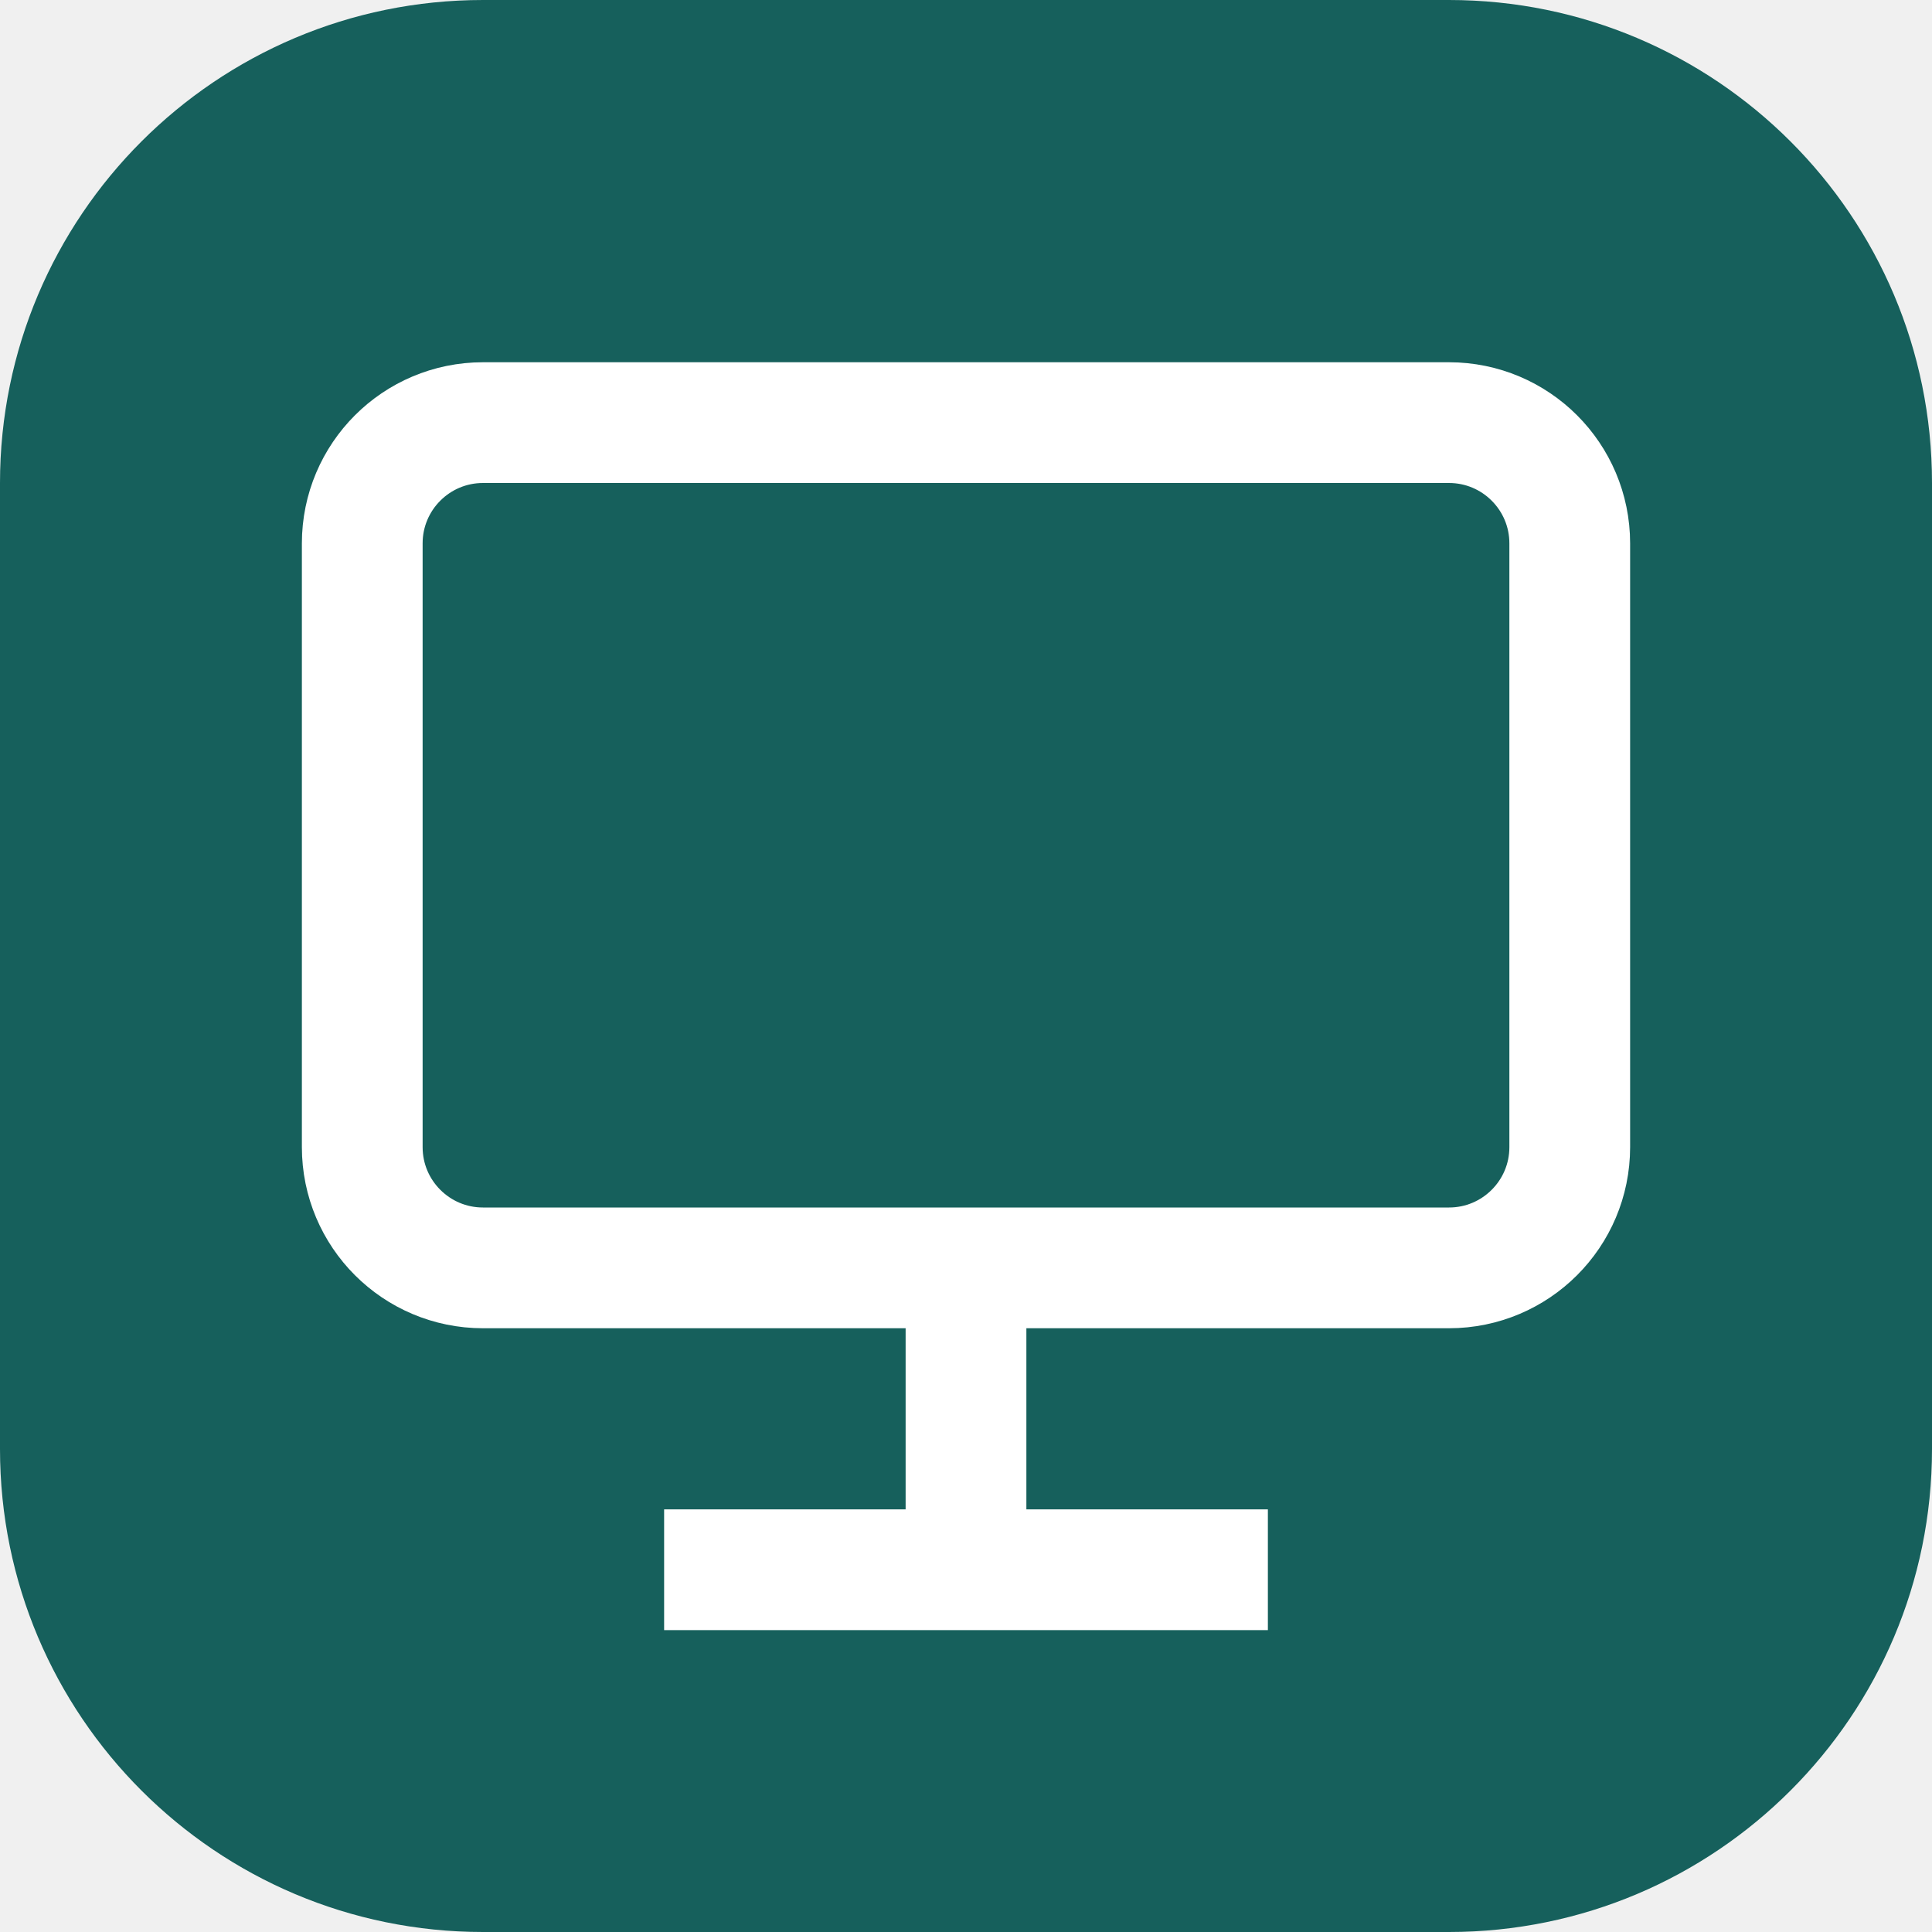
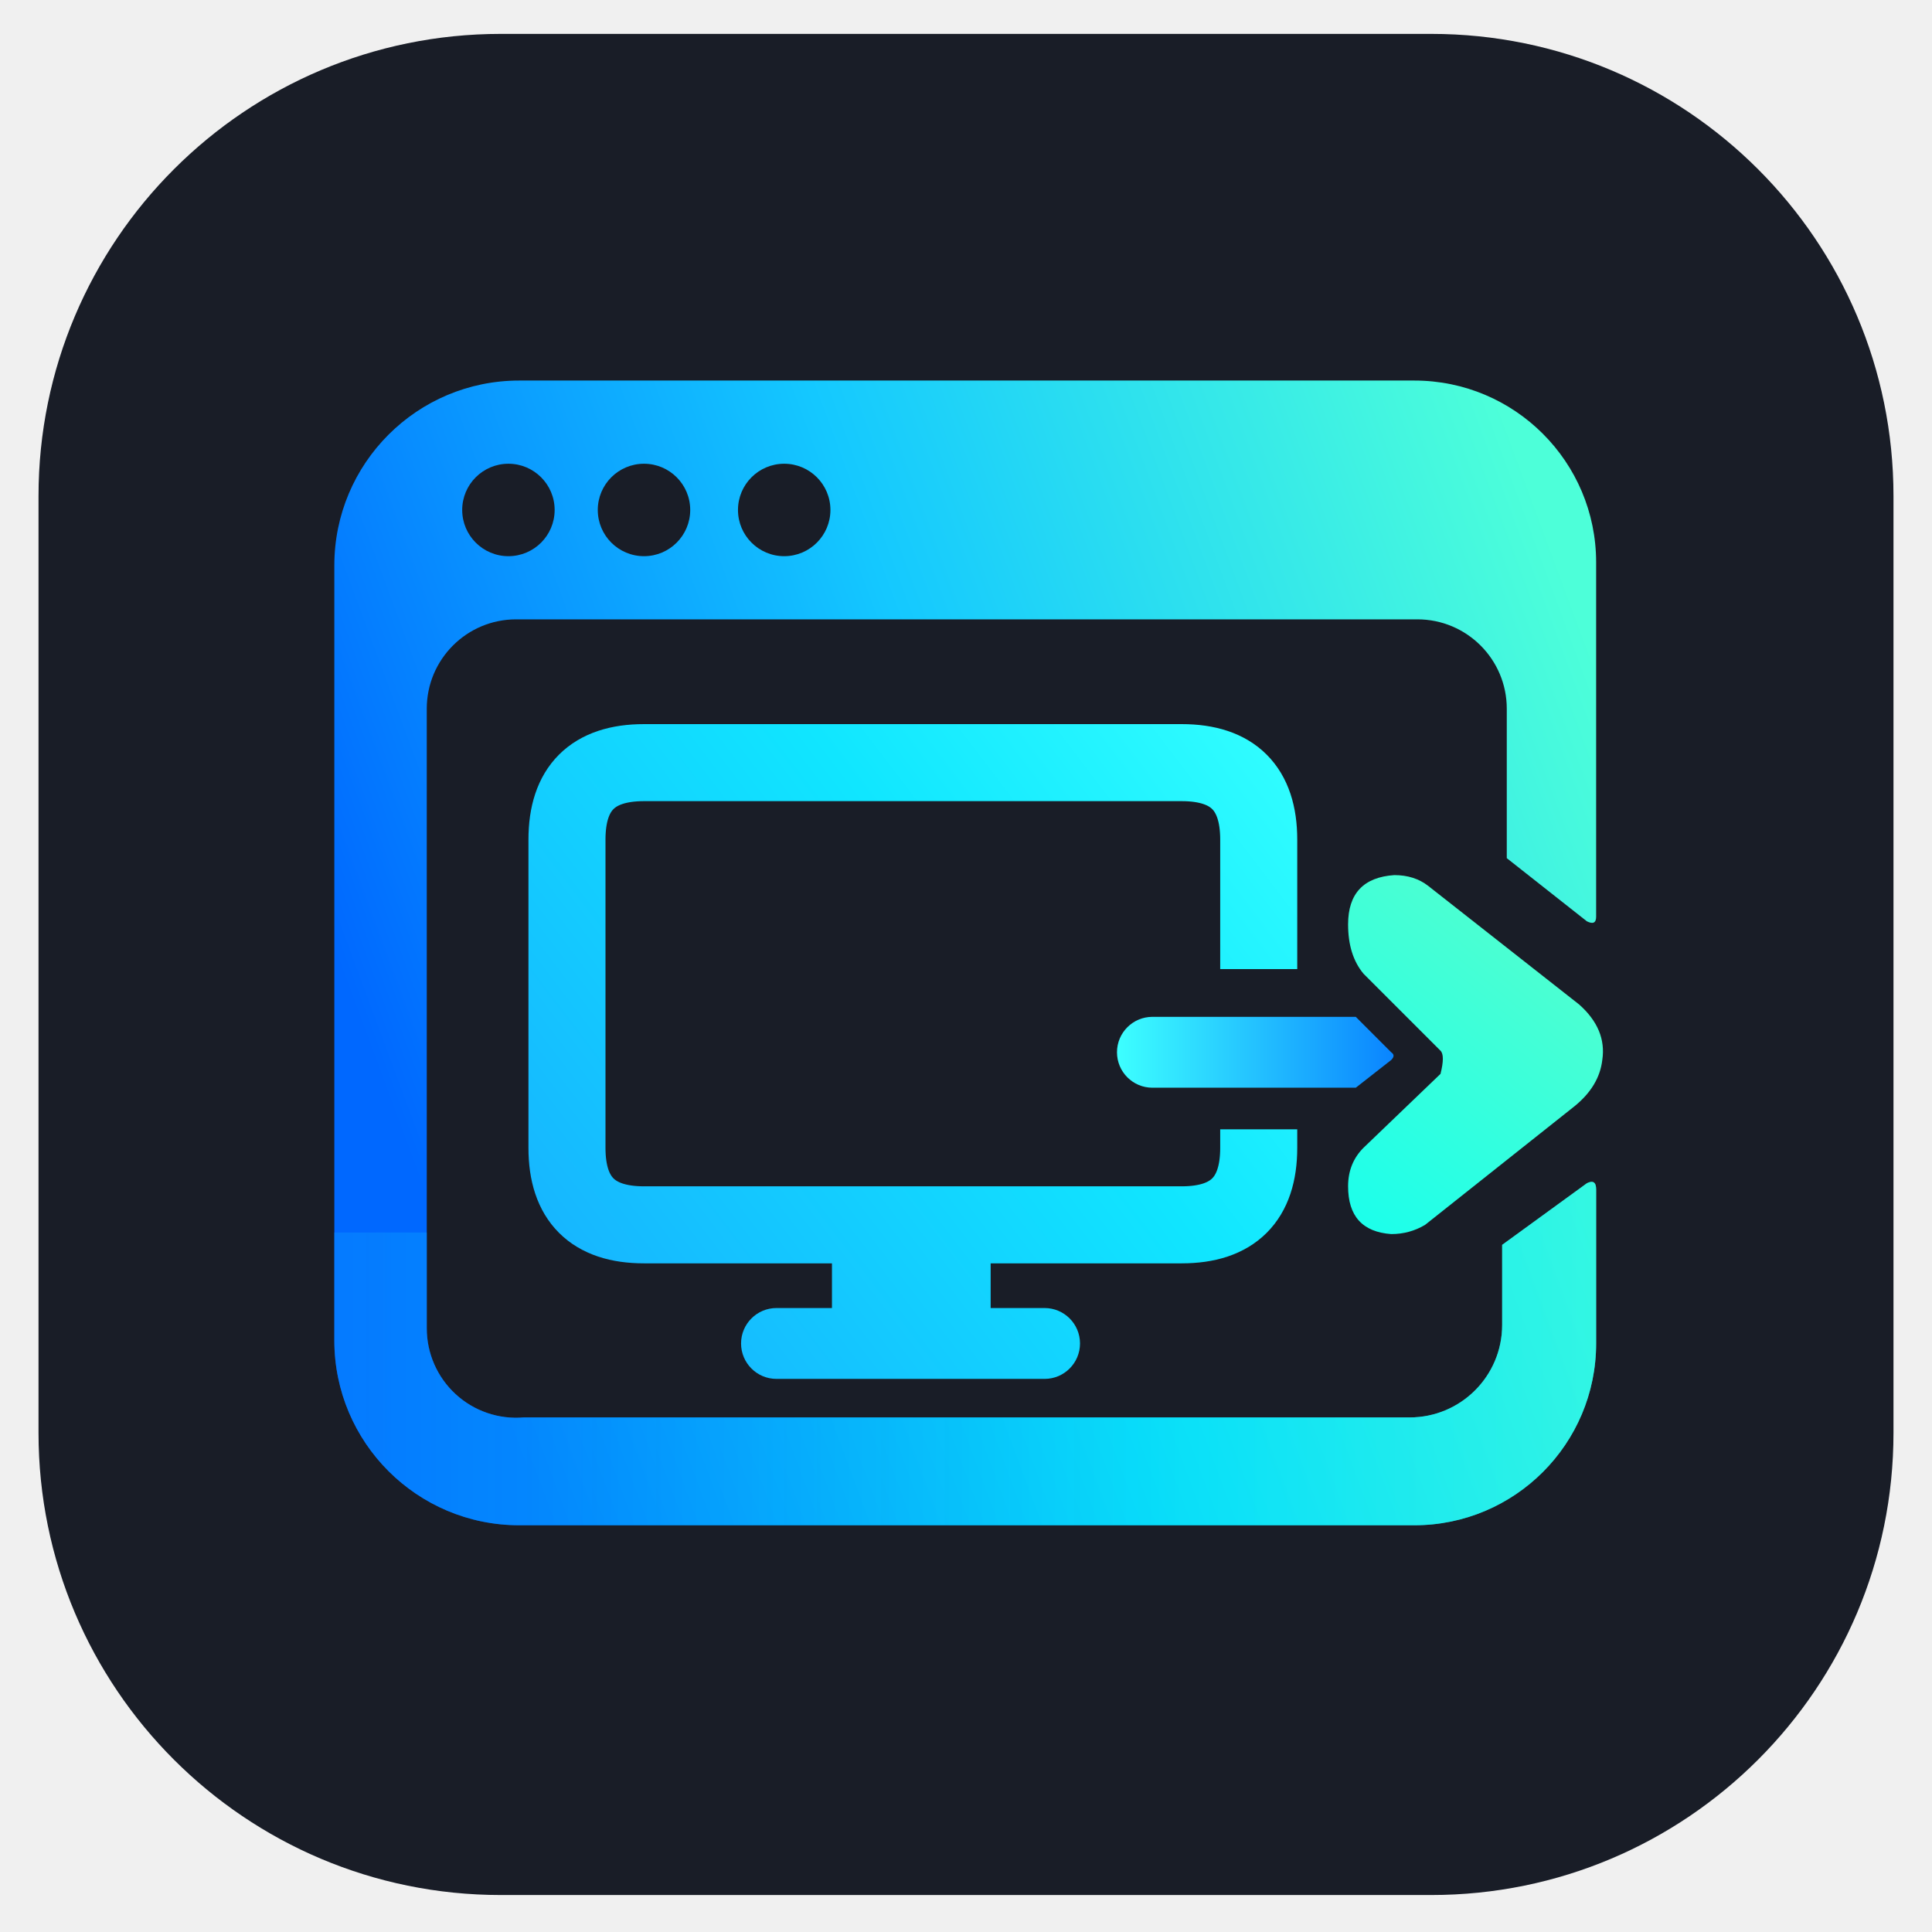
- <svg xmlns="http://www.w3.org/2000/svg" viewBox="0 0 32 32">
-   <rect width="32" height="32" rx="8" fill="#16605c" />
-   <rect x="6" y="7" width="20" height="14" rx="2" fill="none" stroke="white" stroke-width="2" />
-   <path d="M16 21v5M11 26h10" fill="none" stroke="white" stroke-width="2" />
+ <svg xmlns="http://www.w3.org/2000/svg" viewBox="0 0 1254 1254" width="256" height="256">
+   <defs>
+     <linearGradient id="frame" gradientUnits="userSpaceOnUse" x1="217" y1="620" x2="1000" y2="330">
+       <stop offset="0" stop-color="#0068ff" />
+       <stop offset="0.5" stop-color="#14c8ff" />
+       <stop offset="1" stop-color="#4dffd9" />
+     </linearGradient>
+     <linearGradient id="frameBottom" gradientUnits="userSpaceOnUse" x1="217" y1="990" x2="1036" y2="990">
+       <stop offset="0" stop-color="#0a8cff" stop-opacity="0.9" />
+       <stop offset="0.65" stop-color="#00f4f4" stop-opacity="1" />
+       <stop offset="1" stop-color="#2dffe0" stop-opacity="1" />
+     </linearGradient>
+     <linearGradient id="screen" gradientUnits="userSpaceOnUse" x1="343" y1="850" x2="841" y2="470">
+       <stop offset="0" stop-color="#17b0ff" />
+       <stop offset="0.6" stop-color="#10e6ff" />
+       <stop offset="1" stop-color="#33ffff" />
+     </linearGradient>
+     <linearGradient id="shaft" gradientUnits="userSpaceOnUse" x1="725" y1="683" x2="905" y2="683">
+       <stop offset="0" stop-color="#3dffff" />
+       <stop offset="1" stop-color="#0a84ff" />
+     </linearGradient>
+     <linearGradient id="chevron" gradientUnits="userSpaceOnUse" x1="875" y1="800" x2="1040" y2="600">
+       <stop offset="0" stop-color="#1affec" />
+       <stop offset="1" stop-color="#56ffcc" />
+     </linearGradient>
+   </defs>
+   <rect x="25" y="22" width="1204" height="1208" rx="300" ry="300" fill="#191d27" />
+   <path fill="url(#frame)" d="     M 337,247 H 918     A 118,118 0 0 1 1036,365     V 595 Q 1036,601 1030,598     L 978,557 V 460     A 58,58 0 0 0 920,402     H 335     A 58,58 0 0 0 277,460     V 862     A 58,58 0 0 0 340,920     H 915     A 60,60 0 0 0 975,860     V 808     L 1030,768 Q 1036,765 1036,772     V 872     A 118,118 0 0 1 918,990     H 337     A 120,120 0 0 1 217,870     V 367     A 120,120 0 0 1 337,247 Z" />
+   <path fill="url(#frameBottom)" opacity="0.55" d="     M 217,800 V 870 A 120,120 0 0 0 337,990 H 918 A 118,118 0 0 0 1036,872 V 772 Q 1036,765 1030,768     L 975,808 V 860 A 60,60 0 0 1 915,920 H 340 A 58,58 0 0 1 277,862 V 800 Z" />
+   <g fill="#191d27">
+     <circle cx="330" cy="331" r="30" />
+     <circle cx="418" cy="331" r="30" />
+     <circle cx="509" cy="331" r="30" />
+   </g>
+   <path fill="none" stroke="url(#screen)" stroke-width="50" stroke-linecap="butt" stroke-linejoin="round" d="M 817,629 V 545 Q 817,495 767,495 H 418 Q 368,495 368,545 V 745 Q 368,795 418,795 H 767 Q 817,795 817,745 V 733" />
+   <rect x="540" y="815" width="103" height="40" fill="url(#screen)" />
+   <rect x="481" y="849" width="220" height="46" rx="23" fill="url(#screen)" />
+   <path fill="url(#shaft)" d="M 748,660 H 880 L 903,683 Q 906,685 903,688 L 880,706 H 748 A 23,23 0 0 1 748,660 Z" />
+   <path fill="url(#chevron)" d="     M 905,568 Q 918,568 927,575     L 1025,652 Q 1043,668 1040,688     Q 1038,705 1022,718     L 925,795 Q 915,801 903,801     Q 875,799 875,770 Q 875,755 885,745     L 935,697 Q 938,685 935,682     L 885,632 Q 875,620 875,600     Q 875,570 905,568 Z" />
</svg>
